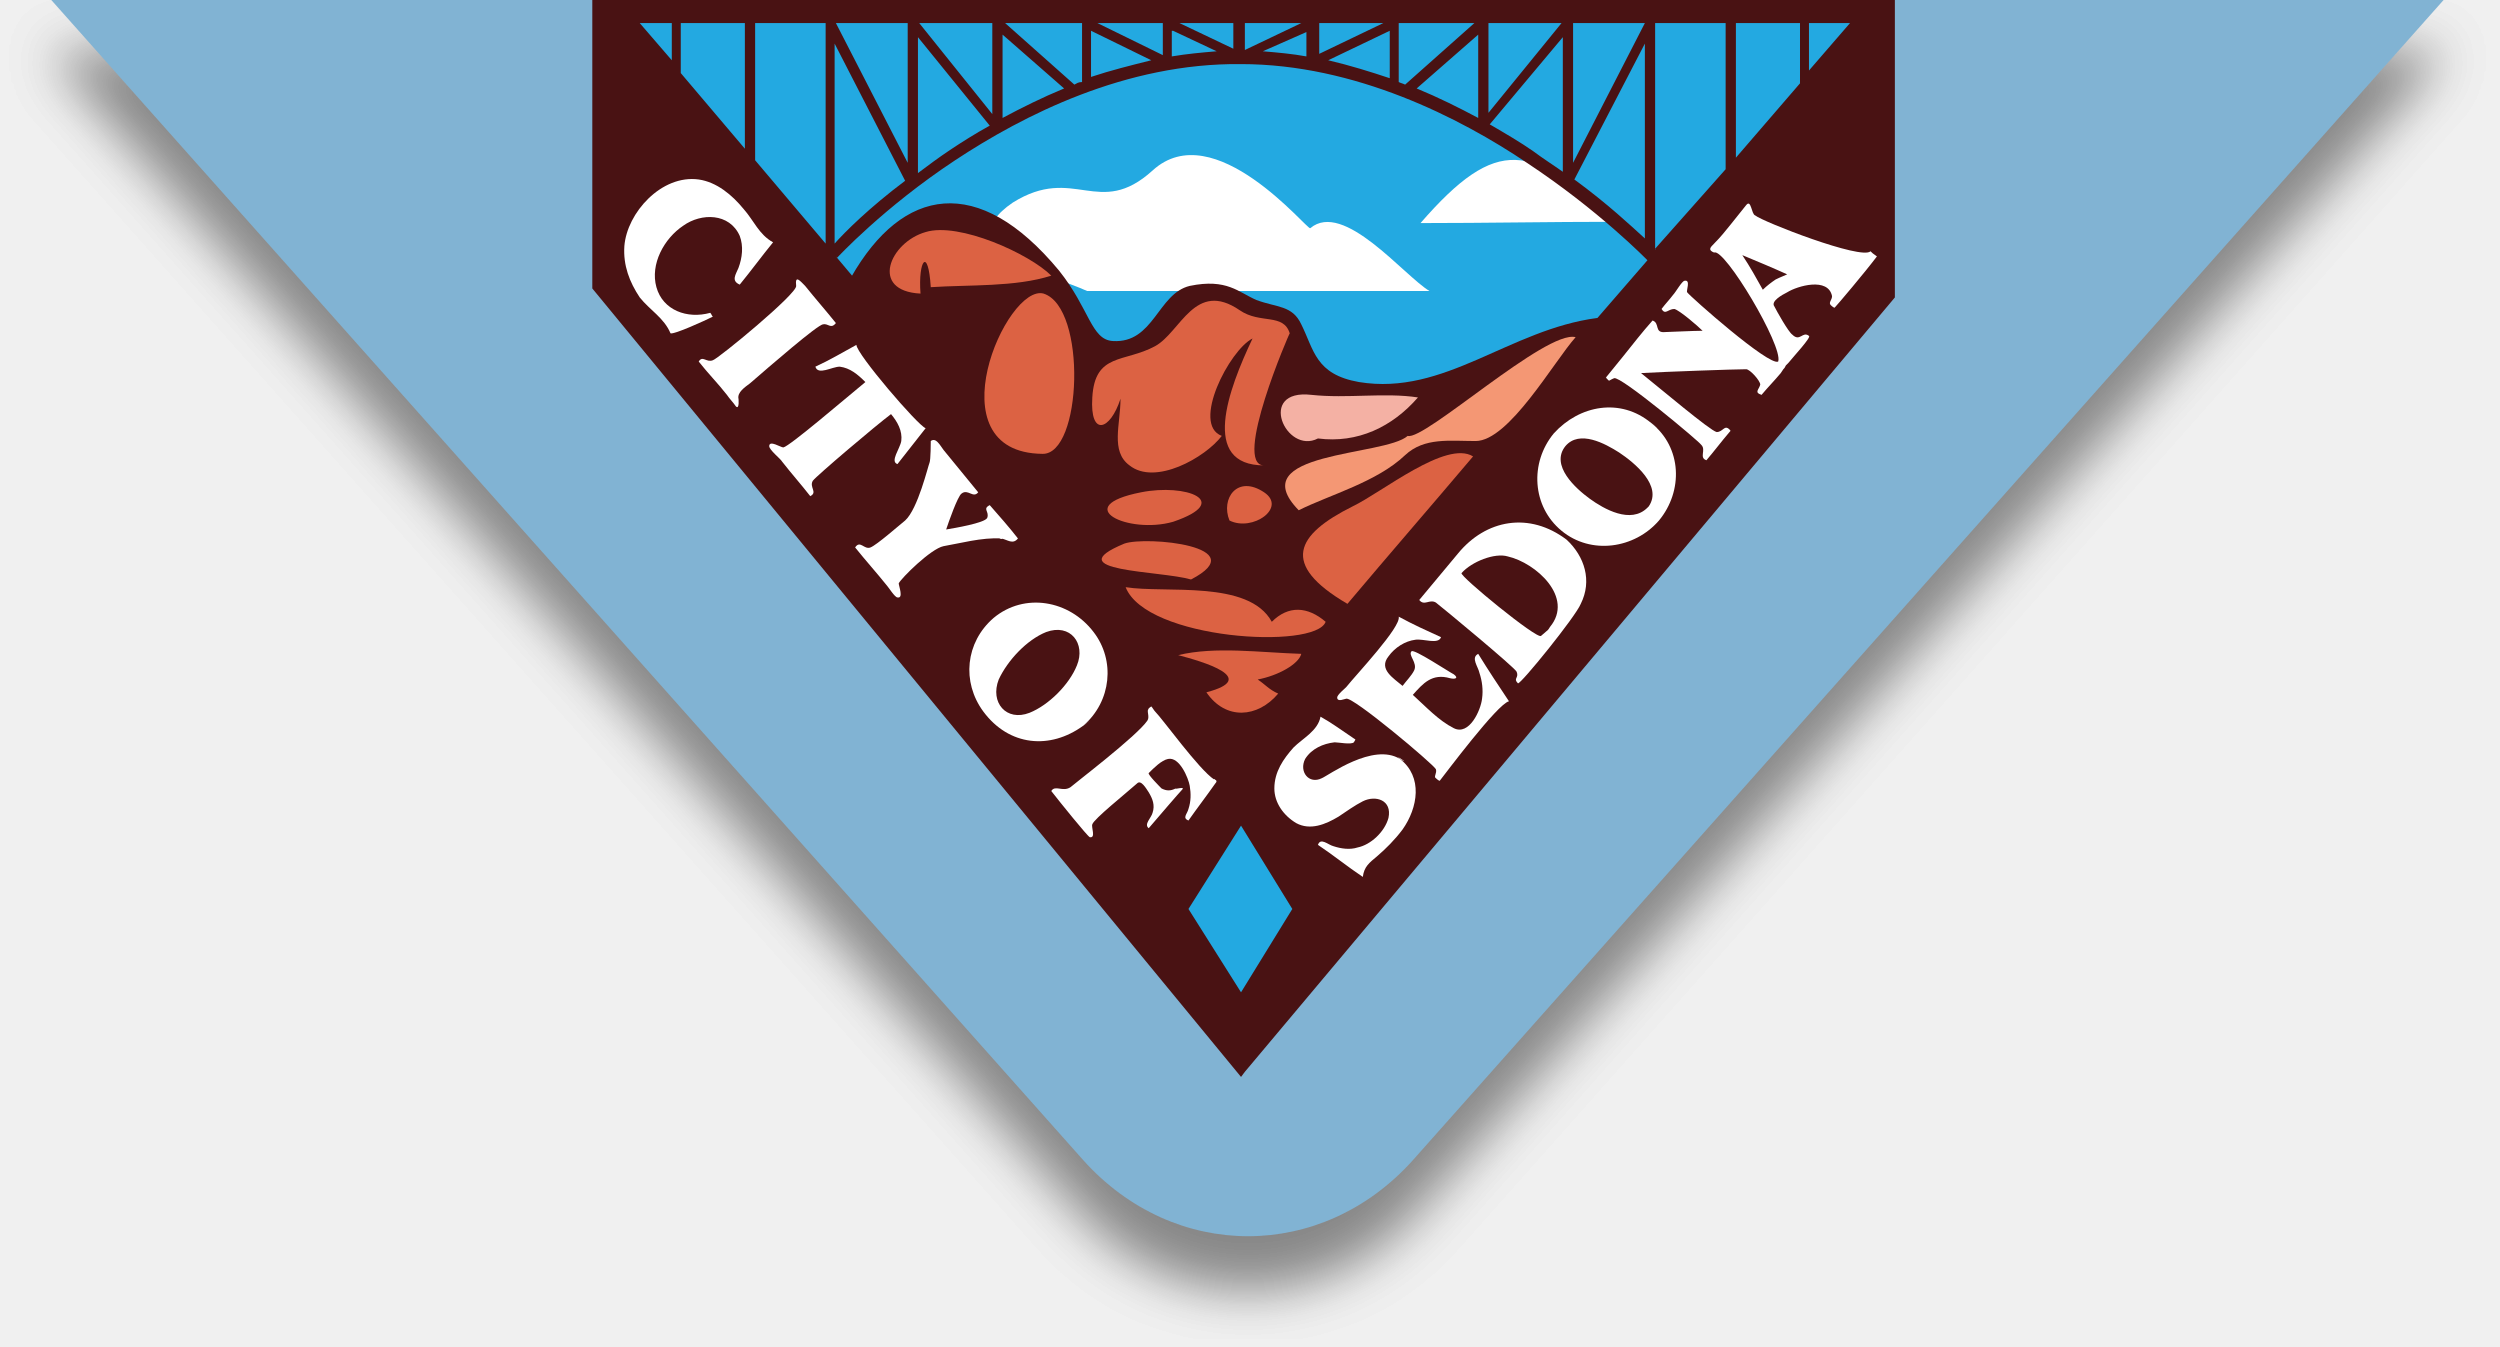
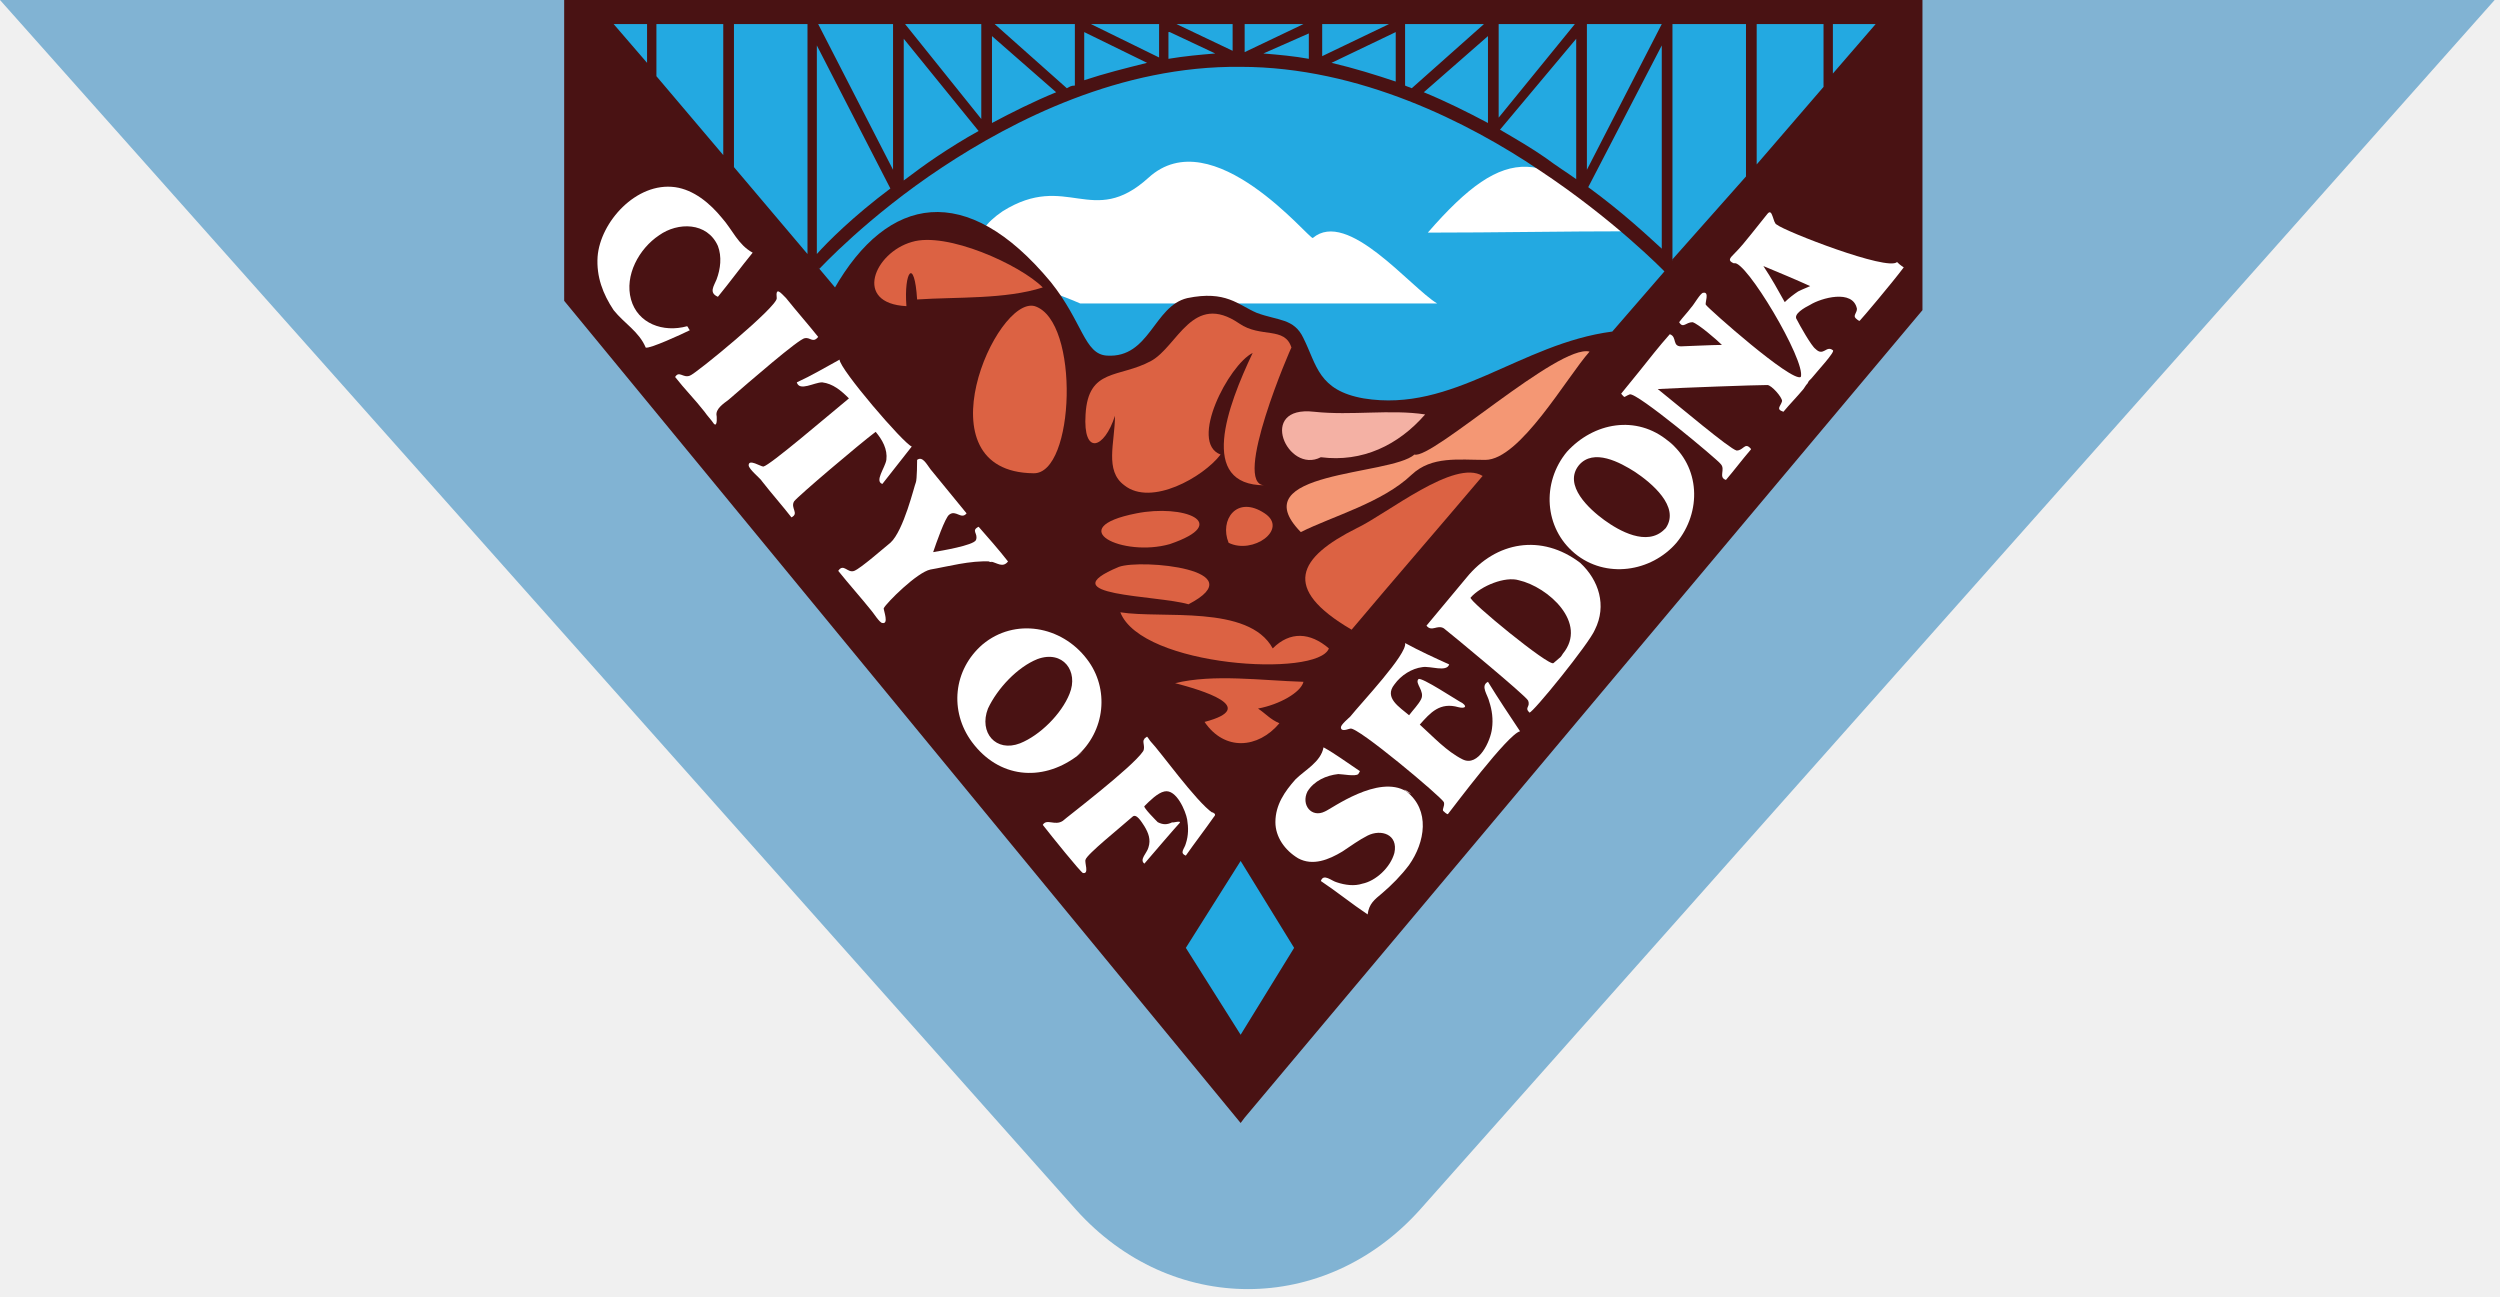
- <svg xmlns="http://www.w3.org/2000/svg" width="195" height="105" viewBox="0 0 195 105" fill="none">
-   <g filter="url(#filter0_dd)">
-     <path d="M190.6 0H4L84.5 90.5C91.6 98.4 103.1 98.4 110.2 90.5L190.6 0Z" fill="#81B3D3" />
-     <path d="M47.2 0.7L96.8 59.1L146.1 1.1L47.2 0.7Z" fill="#23A9E1" />
-     <path d="M126 17.3C120.9 17.3 115.9 17.4 110.8 17.4C116.8 10.5 119.5 11.2 126 17.3Z" fill="white" />
-     <path d="M84.8 22.7C93.7 22.7 102.6 22.7 111.5 22.7C109.5 21.5 104.8 15.6 102.2 17.8C102 18 94.7 8.9 89.9 13.3C85.7 17.1 83.8 12.8 79 15.8C73.7 19.4 82.2 21.5 84.8 22.7Z" fill="white" />
-     <path d="M97.1 0H46.2V22.5L96.8 84L97.1 83.6L147.8 23.2V0H97.1ZM58.9 1.8H64.4V19L58.9 12.5V1.8ZM58.1 11.6L53.1 5.7V1.8H58.1V11.6ZM77.4 8.9L71.7 1.8H77.4V8.9ZM70.8 12.7L65.2 1.8H70.8V12.7ZM65.1 3.4L70.6 14.1C67.8 16.2 65.9 18.1 65.1 19V3.4ZM71.6 2.9L77.2 9.8C76.1 10.4 75 11.1 74.1 11.7C73.2 12.3 72.4 12.9 71.6 13.5V2.9ZM78.2 2.7L83 6.9C81.3 7.6 79.7 8.4 78.2 9.2V2.7ZM83.8 6.6L78.4 1.8H84.4V6.4C84.1 6.4 84 6.5 83.8 6.6ZM102.9 1.8H107.9L102.9 4.2V1.8ZM97.1 1.8H101.5L97.1 3.9V1.8ZM96.2 3.8L92 1.8H96.2V3.8ZM90.7 4.3L85.6 1.8H90.7V4.3ZM85.1 2.4L89.8 4.7C88.2 5.1 86.6 5.5 85.1 6V2.4ZM91.5 2.4L94.9 4C93.7 4.1 92.6 4.2 91.4 4.4V2.4H91.5ZM101.9 2.5V4.4C100.8 4.2 99.7 4.1 98.5 4L101.9 2.5ZM108.4 2.4V6.1C106.9 5.6 105.3 5.1 103.6 4.7L108.4 2.4ZM109.1 1.8H115L109.6 6.6C109.4 6.5 109.3 6.5 109.1 6.4V1.8ZM122.7 1.8H128.3L122.7 12.7V1.8ZM116.1 1.8H121.8L116.1 8.8V1.8ZM115.3 2.7V9.2C113.8 8.4 112.2 7.6 110.5 6.9L115.3 2.7ZM121.9 2.9V13.4C121.2 12.9 120.4 12.4 119.6 11.8C118.6 11.1 117.4 10.4 116.2 9.7L121.9 2.9ZM128.3 3.4V18.6C127.2 17.6 125.4 15.9 122.8 14L128.3 3.4ZM129.1 19.4V1.8H134.6V13.2L129.1 19.4C129.2 19.5 129.1 19.5 129.1 19.4ZM135.4 1.8H140.4V6.5L135.4 12.3V1.8ZM52.4 1.8V4.7L49.9 1.8H52.4ZM65.2 20L65.3 20.1C65.3 20.1 68.9 16.2 74.5 12.5C79.8 9 87.8 4.9 96.8 5C105.7 5 113.9 9.2 119.1 12.7C124.7 16.4 128.4 20.2 128.5 20.3L124.6 24.8C117.7 25.7 112.7 30.9 106 29.8C102.6 29.2 102.5 27.3 101.5 25.3C100.8 23.8 99.6 24 98 23.4C96.6 22.8 95.7 21.7 92.8 22.3C90.3 22.9 90 26.8 86.8 26.6C85.1 26.5 85 24.1 82.6 21.1C76.3 13.5 70.4 14.6 66.4 21.6L96.7 57.5L65.2 20ZM141.1 5.5V1.8H144.3L141.1 5.5Z" fill="#491213" />
-     <path d="M92.7 70.9L96.8 64.4L100.8 70.9L96.8 77.4L92.7 70.9Z" fill="#23A9E1" />
-     <path d="M69.5 32.3C70 32.9 70.4 33.6 70.3 34.4C70.2 35 69.4 36 70 36.2C70.7 35.3 71.5 34.3 72.2 33.4C71.6 33.2 66.8 27.6 66.8 26.9C65.7 27.5 64.7 28.1 63.6 28.6C63.8 29.3 64.9 28.6 65.5 28.6C66.3 28.7 66.9 29.2 67.5 29.8C65.8 31.2 61.6 34.8 61.1 34.9C60.9 34.9 60 34.3 60 34.8C60 35.1 60.9 35.8 61 36C61.7 36.9 62.5 37.8 63.2 38.7C63.8 38.4 63.1 38 63.4 37.5C63.7 37.1 68.3 33.2 69.5 32.3Z" fill="white" />
-     <path d="M64.2 25.3C64.6 25.2 64.8 25.7 65.2 25.2C64.4 24.2 63.6 23.3 62.8 22.3C62.4 21.9 62 21.4 62.1 22.3C62.2 22.9 56 28 55.6 28.1C55.1 28.3 54.8 27.7 54.5 28.2C55.2 29.1 56 29.9 56.7 30.8C56.9 31.1 57.2 31.4 57.4 31.7C57.7 32 57.6 31 57.6 31.1C57.5 30.6 58.1 30.2 58.5 29.9C60 28.6 63.8 25.3 64.2 25.3Z" fill="white" />
-     <path d="M55.4 24.4C53.6 24.9 51.7 24.2 51.2 22.4C50.7 20.6 51.8 18.6 53.3 17.6C54.7 16.6 56.9 16.6 57.7 18.4C58 19.2 57.9 20.1 57.6 20.9C57.4 21.4 57 21.9 57.7 22.2C58.6 21.1 59.4 20 60.3 18.9C59.2 18.3 58.8 17.2 58 16.3C57.1 15.2 55.9 14.2 54.5 14C51.6 13.6 48.9 16.6 48.7 19.2C48.6 20.7 49.1 22 49.9 23.2C50.7 24.2 51.8 24.8 52.3 26C52.6 26.1 55 25 55.6 24.7C55.5 24.6 55.5 24.5 55.4 24.4C54.7 24.6 55.4 24.4 55.4 24.4Z" fill="white" />
-     <path d="M94.7 60.8C93.5 60 90.7 56.1 90.1 55.5C90 55.4 89.9 55.2 89.8 55.1C89.8 55.1 89.5 55.3 89.6 55.3C89.4 55.4 89.7 55.9 89.5 56.2C88.7 57.4 83.7 61.2 83.5 61.4C82.9 61.8 82.3 61.2 82 61.7C82.7 62.6 84.8 65.2 85 65.3C85.5 65.4 85.1 64.5 85.2 64.3C85.3 63.9 87.8 61.9 88.7 61.1C89 60.8 89.4 61.5 89.6 61.8C89.9 62.3 90.1 62.8 89.9 63.4C89.8 63.8 89.2 64.3 89.6 64.6C90.2 63.9 92 61.8 92.2 61.6C92.5 61.3 91.6 61.6 91.7 61.5C91.3 61.7 91 61.7 90.6 61.5C90.5 61.4 89.5 60.4 89.6 60.3C90 59.9 90.6 59.3 91.1 59.2C92 59 92.7 60.7 92.8 61.3C92.9 61.9 92.9 62.5 92.7 63.1C92.6 63.5 92.2 63.8 92.7 64C93.4 63 94.1 62.1 94.8 61.1C95 60.9 94.8 60.8 94.7 60.8C94.6 60.7 94.9 60.8 94.7 60.8Z" fill="white" />
-     <path d="M84.5 56.6C86.7 54.7 87 51.5 85.3 49.3C83.4 46.8 79.9 46.2 77.5 48.2C75.3 50.1 75 53.2 76.7 55.5C78.7 58.2 81.9 58.5 84.5 56.6C85.7 55.7 84.4 56.7 84.5 56.6ZM84 51.9C83.4 53.4 81.8 55 80.3 55.6C78.5 56.3 77.2 54.8 77.9 53C78.6 51.5 80.1 49.9 81.6 49.3C83.5 48.6 84.7 50.2 84 51.9C83.6 52.8 84.1 51.7 84 51.9Z" fill="white" />
-     <path d="M78.1 42C78.6 42.1 79 42.5 79.4 42C78.7 41.1 77.9 40.2 77.2 39.4C76.6 39.7 77.2 39.9 77 40.4C76.8 40.8 74.4 41.2 73.8 41.3C74 40.7 74.7 38.7 75 38.5C75.5 38.1 75.9 38.9 76.3 38.4C75.4 37.3 74.5 36.2 73.6 35.1C73.3 34.7 73 34.1 72.6 34.4C72.6 34.4 72.6 35.9 72.5 36.1C72.4 36.3 71.6 39.7 70.6 40.6C70.1 41 68.4 42.5 67.9 42.7C67.4 42.9 67.1 42.1 66.7 42.7C67.5 43.7 68.4 44.7 69.2 45.7C69.3 45.8 69.8 46.6 70 46.6C70.5 46.7 70.1 45.7 70.1 45.5C70.3 45.1 72.6 42.8 73.6 42.6C74.8 42.4 76.6 41.9 78.1 42C78.4 42.1 77.7 42 78.1 42Z" fill="white" />
-     <path d="M71.8 22.9C67.8 22.7 69.4 18.9 72.2 18.1C74.8 17.3 80.3 19.8 82 21.5C79.2 22.4 75.6 22.2 72.6 22.4C72.4 19.2 71.6 20.3 71.8 22.9Z" fill="#DC6243" />
-     <path d="M81.3 35.4C72.7 35.3 78.5 22.1 81.4 22.9C84.8 24 84.4 35.5 81.3 35.4Z" fill="#DC6243" />
-     <path d="M87.4 31.1C86.6 33.6 85 34.1 85.2 31C85.4 27.5 87.7 28.3 90.1 27C92.1 25.9 93.2 21.8 96.7 24.2C98.3 25.3 100.1 24.4 100.6 26C100.6 25.9 96.1 36.3 98.6 36.3C93.6 36.3 95.8 30.4 97.7 26.4C95.9 27.3 92.9 33.1 95.3 34C94 35.7 90.1 37.9 88.1 36.3C86.6 35.2 87.4 33.1 87.4 31.1Z" fill="#DC6243" />
-     <path d="M91.5 40.7C88 41.7 83.4 39.5 89 38.4C92.5 37.7 96.2 39.1 91.5 40.7C91.6 40.7 91.4 40.7 91.5 40.7Z" fill="#DC6243" />
-     <path d="M95.9 40.6C95.2 38.9 96.5 37 98.6 38.4C100.4 39.6 97.7 41.5 95.9 40.6Z" fill="#DC6243" />
-     <path d="M92.9 45.2C90.5 44.5 82.4 44.6 87.7 42.4C89.4 41.8 97.9 42.6 92.9 45.2Z" fill="#DC6243" />
-     <path d="M103.4 48.5C102 47.3 100.5 47.2 99.2 48.5C97.4 45.2 90.9 46.3 87.8 45.8C89.4 49.9 102.6 50.7 103.4 48.5Z" fill="#DC6243" />
-     <path d="M101.5 51C98.3 50.9 94.8 50.4 91.9 51.1C93.8 51.6 98.3 52.9 94.1 54C95.6 56.2 98.1 56 99.7 54.1C99 53.8 98.7 53.4 98.1 53C99.7 52.7 101.3 51.8 101.5 51Z" fill="#DC6243" />
-     <path d="M105.1 47.1C99.8 44 101.1 41.7 105.5 39.5C107.8 38.4 112.8 34.3 114.9 35.6C111.6 39.5 108.3 43.3 105.1 47.1Z" fill="#DC6243" />
-     <path d="M101.3 39.8C96.8 35.2 108 35.6 109.8 34C111.1 34.4 120.6 25.7 122.9 26.3C121.2 28.2 117.7 34.4 115.1 34.4C113.1 34.4 111.1 34.1 109.6 35.5C107.4 37.6 103.7 38.6 101.3 39.8Z" fill="#F49774" />
-     <path d="M102.8 34.2C100.3 35.5 98 30.3 102.3 30.8C105.1 31.1 108 30.6 110.6 31C108.6 33.3 105.9 34.6 102.8 34.2Z" fill="#F4B1A4" />
-     <path d="M115.4 52.5C115.6 53.1 115.7 53.8 115.6 54.5C115.5 55.4 114.6 57.4 113.4 56.8C112.2 56.2 111.2 55.1 110.2 54.2C111 53.3 111.7 52.5 113.1 52.9C113.5 53 113.8 52.9 113.4 52.6C113 52.4 110.3 50.6 110.1 50.8C109.8 51.1 110.6 51.7 110.3 52.3C110.1 52.7 109.7 53.1 109.4 53.5C108.7 52.9 107.5 52.2 108.3 51.2C108.8 50.5 109.6 50 110.4 49.9C111 49.8 112.2 50.3 112.4 49.7C111.3 49.2 110.2 48.7 109.1 48.1C109.3 48.9 105.8 52.6 105 53.6C104.9 53.7 104.3 54.2 104.3 54.4C104.3 54.8 104.9 54.5 105 54.5C105.5 54.3 111.8 59.6 112 60C112.1 60.3 111.8 60.6 112 60.7C112 60.7 112.2 60.9 112.3 60.9C112.7 60.4 116.8 54.9 117.7 54.7C116.9 53.5 116.1 52.3 115.3 51C114.7 51.3 115.3 52 115.4 52.5Z" fill="white" />
-     <path d="M109.2 59.2C107.1 57.9 103.6 60.5 103.1 60.7C102.1 61.2 101.3 60.2 101.8 59.2C102.3 58.4 103.2 58 104.1 57.9C104.4 57.9 105.4 58.1 105.6 57.9C105.7 57.7 105.8 57.7 105.6 57.6C104.7 57 103.9 56.4 103 55.9C102.8 57 101.6 57.6 100.9 58.3C100.1 59.2 99.4 60.2 99.4 61.5C99.4 62.6 100.1 63.6 101.1 64.2C102.2 64.8 103.4 64.3 104.4 63.7C105 63.3 105.7 62.8 106.3 62.5C107.3 62 108.6 62.4 108.3 63.8C108 64.9 106.9 65.9 105.9 66.1C105.3 66.3 104.6 66.2 104 66C103.6 65.9 103 65.3 102.8 65.9C104 66.7 105.1 67.6 106.3 68.4C106.4 67.6 106.8 67.3 107.4 66.8C108.1 66.2 108.8 65.5 109.4 64.7C110.6 63 111 60.6 109.2 59.2Z" fill="white" />
-     <path d="M109.2 59.2C110.2 59.8 108.6 58.7 109.2 59.2V59.2Z" fill="white" />
-     <path d="M145.9 19.6C145.2 20.3 137.5 17.3 136.9 16.8C136.6 16.7 136.6 15.5 136.2 16C135.8 16.5 135.4 17 135 17.5C134.6 18 134.2 18.5 133.7 19C133.4 19.3 133.2 19.5 133.7 19.7C134.5 19.3 139.1 27 138.7 28.2C138 28.6 131.8 23.1 131.6 22.8C131.5 22.7 131.9 21.8 131.4 21.9C131.2 21.9 130.7 22.8 130.5 23C130.2 23.4 129.9 23.7 129.6 24.1C129.9 24.6 130.1 24.1 130.6 24.1C131 24.2 132.4 25.4 132.8 25.8C132.1 25.8 130.1 25.9 129.9 25.9C129 26 129.5 25.2 128.9 25C128.1 25.9 127.4 26.8 126.6 27.8C126.2 28.3 125.7 28.9 125.3 29.4C125.2 29.5 125.3 29.4 125.3 29.5C125.6 29.8 125.4 29.7 125.9 29.5C126.4 29.3 132.5 34.4 132.7 34.7C133.1 35.1 132.5 35.7 133.1 35.9C133.7 35.2 134.3 34.4 134.9 33.7C135 33.6 135 33.6 134.9 33.5C134.5 33.1 134.4 33.7 133.9 33.7C133.4 33.6 129.5 30.3 128 29.1C129.8 29 135.3 28.8 136.2 28.8C136.5 28.8 137.3 29.7 137.3 30C137.2 30.4 136.8 30.6 137.4 30.8C137.9 30.2 138.4 29.7 138.9 29.1L139.1 28.8C139.2 28.7 139.2 28.7 139.3 28.5L139.5 28.3C139.9 27.8 141.3 26.3 141.1 26.2C140.6 25.8 140.4 26.7 139.8 26.1C139.5 25.9 138.6 24.3 138.4 23.9C138.1 23.5 139 23 139.4 22.8C140.2 22.3 142.6 21.6 142.9 23.1C142.9 23.4 142.6 23.6 142.8 23.8C142.8 23.8 143 24 143.1 24C143.3 23.8 145.5 21.2 146.4 20C146.1 19.8 146 19.7 145.9 19.6ZM138.5 21.8C138.6 21.8 138.7 21.7 138.5 21.8C138.2 22 137.8 22.3 137.5 22.6C137 21.7 136.5 20.8 135.9 19.9C137.1 20.4 138.3 20.9 139.4 21.4C139.2 21.5 138.9 21.6 138.5 21.8Z" fill="white" />
-     <path d="M128.8 33C126.4 31 123.2 31.6 121.2 33.8C119.3 36.1 119.5 39.5 121.8 41.4C124.1 43.3 127.5 42.8 129.4 40.6C131.3 38.3 131.2 34.9 128.8 33ZM128.5 39.6C128.5 39.6 128.5 39.7 128.5 39.6C127.2 40.9 125.1 39.7 124 38.9C122.9 38.1 120.9 36.3 122.1 34.8C123.2 33.5 125.2 34.6 126.3 35.3C127.5 36.1 129.7 37.9 128.6 39.5C128.7 39.4 128.7 39.4 128.5 39.6Z" fill="white" />
-     <path d="M128.8 33C130 34 128.5 32.8 128.8 33V33Z" fill="white" />
-     <path d="M128.5 39.7C128.5 39.6 128.5 39.6 128.5 39.7C128.6 39.6 128.6 39.6 128.6 39.6C128.5 39.6 128.5 39.7 128.5 39.7Z" fill="white" />
-     <path d="M122.2 42.1C122.3 42.2 122.5 42.4 122.2 42.1C119.3 39.9 115.9 40.5 113.7 43.2C112.7 44.4 111.7 45.6 110.7 46.8C111.1 47.3 111.5 46.7 112 47C112.4 47.3 118.2 52.1 118.3 52.4C118.5 52.9 118 52.9 118.4 53.3C118.6 53.4 122.9 48.1 123.3 47.1C124.2 45.3 123.6 43.4 122.2 42.1ZM120.9 48.9C120.7 49.2 120.9 49 120.2 49.6C119.9 49.9 113.8 44.9 114 44.7C114.8 43.8 116.6 43.1 117.6 43.4C119.8 43.9 122.8 46.6 120.9 48.9Z" fill="white" />
-   </g>
-   <defs>
-     <filter id="filter0_dd" x="0" y="0" width="194.6" height="104.425" filterUnits="userSpaceOnUse" color-interpolation-filters="sRGB">
-       <feFlood flood-opacity="0" result="BackgroundImageFix" />
-       <feColorMatrix in="SourceAlpha" type="matrix" values="0 0 0 0 0 0 0 0 0 0 0 0 0 0 0 0 0 0 127 0" />
-       <feOffset dy="4" />
-       <feGaussianBlur stdDeviation="2" />
-       <feColorMatrix type="matrix" values="0 0 0 0 0 0 0 0 0 0 0 0 0 0 0 0 0 0 0.25 0" />
-       <feBlend mode="normal" in2="BackgroundImageFix" result="effect1_dropShadow" />
-       <feColorMatrix in="SourceAlpha" type="matrix" values="0 0 0 0 0 0 0 0 0 0 0 0 0 0 0 0 0 0 127 0" />
-       <feOffset dy="4" />
-       <feGaussianBlur stdDeviation="2" />
-       <feColorMatrix type="matrix" values="0 0 0 0 0 0 0 0 0 0 0 0 0 0 0 0 0 0 0.25 0" />
-       <feBlend mode="normal" in2="effect1_dropShadow" result="effect2_dropShadow" />
-       <feBlend mode="normal" in="SourceGraphic" in2="effect2_dropShadow" result="shape" />
-     </filter>
-   </defs>
+ <svg xmlns="http://www.w3.org/2000/svg" width="187" height="97" viewBox="0 0 187 97" fill="none">
+   <path d="M186.6 0H0L80.5 90.5C87.6 98.4 99.1 98.4 106.2 90.5L186.6 0Z" fill="#81B3D3" />
+   <path d="M43.2 0.7L92.8 59.1L142.1 1.1L43.2 0.7Z" fill="#23A9E1" />
+   <path d="M122 17.3C116.9 17.3 111.9 17.4 106.8 17.4C112.8 10.5 115.5 11.2 122 17.3Z" fill="white" />
+   <path d="M80.8 22.7C89.7 22.7 98.6 22.7 107.5 22.7C105.5 21.5 100.8 15.6 98.2 17.8C98 18 90.7 8.9 85.9 13.3C81.7 17.1 79.8 12.8 75 15.8C69.7 19.4 78.2 21.5 80.8 22.7Z" fill="white" />
+   <path d="M93.1 0H42.2V22.5L92.8 84L93.1 83.6L143.8 23.2V0H93.1ZM54.9 1.8H60.4V19L54.9 12.5V1.8ZM54.1 11.6L49.1 5.7V1.8H54.1V11.6ZM73.4 8.9L67.7 1.8H73.4V8.9ZM66.8 12.7L61.2 1.8H66.8V12.7ZM61.1 3.4L66.6 14.1C63.8 16.2 61.9 18.1 61.1 19V3.4ZM67.6 2.9L73.2 9.8C72.1 10.4 71 11.1 70.1 11.7C69.2 12.3 68.4 12.9 67.6 13.5V2.9ZM74.2 2.7L79 6.9C77.3 7.6 75.7 8.4 74.2 9.2V2.7ZM79.8 6.6L74.4 1.8H80.4V6.4C80.1 6.4 80 6.5 79.8 6.6ZM98.9 1.8H103.9L98.9 4.2V1.8ZM93.1 1.8H97.5L93.1 3.9V1.8ZM92.2 3.8L88 1.8H92.2V3.8ZM86.7 4.3L81.6 1.8H86.7V4.3ZM81.1 2.4L85.8 4.7C84.2 5.1 82.6 5.5 81.1 6V2.4ZM87.5 2.4L90.9 4C89.7 4.1 88.6 4.2 87.4 4.4V2.4H87.5ZM97.9 2.5V4.4C96.8 4.2 95.7 4.1 94.5 4L97.9 2.5ZM104.4 2.4V6.1C102.9 5.6 101.3 5.1 99.6 4.7L104.4 2.4ZM105.1 1.8H111L105.6 6.6C105.4 6.5 105.3 6.5 105.1 6.4V1.8ZM118.7 1.8H124.3L118.7 12.7V1.8ZM112.1 1.8H117.8L112.1 8.8V1.8ZM111.3 2.7V9.2C109.8 8.4 108.2 7.6 106.5 6.9L111.3 2.7ZM117.9 2.9V13.4C117.2 12.9 116.4 12.4 115.6 11.8C114.6 11.1 113.4 10.4 112.2 9.7L117.9 2.9ZM124.3 3.4V18.6C123.2 17.6 121.4 15.9 118.8 14L124.3 3.4ZM125.1 19.4V1.8H130.6V13.2L125.1 19.4C125.2 19.5 125.1 19.5 125.1 19.4ZM131.4 1.8H136.4V6.5L131.4 12.3V1.8ZM48.4 1.8V4.7L45.9 1.8H48.4ZM61.2 20L61.3 20.1C61.3 20.1 64.9 16.2 70.5 12.5C75.8 9 83.8 4.9 92.8 5C101.7 5 109.9 9.2 115.1 12.7C120.7 16.4 124.4 20.2 124.5 20.3L120.6 24.8C113.7 25.7 108.7 30.9 102 29.8C98.6 29.2 98.5 27.3 97.5 25.3C96.8 23.8 95.6 24 94 23.4C92.6 22.8 91.7 21.7 88.8 22.3C86.3 22.9 86 26.8 82.8 26.6C81.1 26.5 81 24.1 78.6 21.1C72.3 13.5 66.4 14.6 62.4 21.6L92.7 57.5L61.2 20ZM137.1 5.5V1.8H140.3L137.1 5.5Z" fill="#491213" />
+   <path d="M88.7 70.9L92.8 64.4L96.8 70.9L92.8 77.4L88.7 70.9Z" fill="#23A9E1" />
+   <path d="M65.5 32.3C66 32.9 66.4 33.6 66.3 34.4C66.2 35 65.4 36 66 36.2C66.7 35.3 67.5 34.3 68.2 33.4C67.6 33.2 62.8 27.6 62.8 26.9C61.7 27.5 60.7 28.1 59.6 28.6C59.8 29.3 60.9 28.6 61.5 28.6C62.3 28.7 62.9 29.2 63.5 29.8C61.8 31.2 57.6 34.8 57.1 34.9C56.9 34.9 56 34.3 56 34.8C56 35.1 56.9 35.8 57 36C57.7 36.9 58.5 37.8 59.2 38.7C59.8 38.4 59.1 38 59.4 37.5C59.7 37.1 64.3 33.2 65.5 32.3Z" fill="white" />
+   <path d="M60.2 25.3C60.6 25.2 60.8 25.7 61.2 25.2C60.4 24.2 59.6 23.3 58.8 22.3C58.4 21.9 58 21.4 58.1 22.3C58.2 22.9 52 28 51.6 28.1C51.1 28.3 50.8 27.7 50.5 28.2C51.2 29.1 52 29.9 52.7 30.8C52.9 31.1 53.2 31.4 53.4 31.7C53.7 32 53.6 31 53.6 31.1C53.5 30.6 54.1 30.2 54.5 29.9C56 28.6 59.8 25.3 60.2 25.3Z" fill="white" />
+   <path d="M51.4 24.4C49.6 24.9 47.7 24.2 47.2 22.4C46.7 20.6 47.8 18.6 49.3 17.6C50.7 16.6 52.9 16.6 53.7 18.4C54 19.2 53.9 20.1 53.6 20.9C53.4 21.4 53 21.9 53.7 22.2C54.6 21.1 55.4 20 56.3 18.9C55.2 18.3 54.8 17.2 54 16.3C53.1 15.2 51.9 14.2 50.5 14C47.6 13.6 44.9 16.6 44.7 19.2C44.6 20.7 45.1 22 45.9 23.2C46.7 24.2 47.8 24.8 48.3 26C48.6 26.1 51 25 51.6 24.7C51.5 24.6 51.5 24.5 51.4 24.4C50.7 24.6 51.4 24.4 51.4 24.4Z" fill="white" />
+   <path d="M90.7 60.8C89.5 60 86.7 56.1 86.1 55.5C86 55.4 85.9 55.2 85.8 55.1C85.8 55.1 85.5 55.3 85.6 55.3C85.4 55.4 85.7 55.9 85.5 56.2C84.7 57.4 79.7 61.2 79.5 61.4C78.9 61.8 78.3 61.2 78 61.7C78.7 62.6 80.8 65.2 81 65.3C81.5 65.4 81.1 64.5 81.2 64.3C81.3 63.9 83.8 61.9 84.7 61.1C85 60.8 85.4 61.5 85.6 61.8C85.9 62.3 86.1 62.8 85.9 63.4C85.8 63.8 85.2 64.3 85.6 64.6C86.2 63.9 88 61.8 88.2 61.6C88.5 61.3 87.6 61.6 87.7 61.5C87.3 61.7 87 61.7 86.6 61.5C86.5 61.4 85.5 60.4 85.6 60.3C86 59.9 86.6 59.3 87.1 59.2C88 59 88.7 60.7 88.8 61.3C88.9 61.9 88.9 62.5 88.7 63.1C88.6 63.5 88.2 63.8 88.7 64C89.4 63 90.1 62.1 90.8 61.1C91 60.9 90.8 60.8 90.7 60.8C90.6 60.7 90.9 60.8 90.7 60.8Z" fill="white" />
+   <path d="M80.5 56.6C82.7 54.7 83 51.5 81.3 49.3C79.4 46.8 75.9 46.2 73.5 48.2C71.3 50.1 71 53.2 72.7 55.5C74.7 58.2 77.9 58.5 80.5 56.6C81.7 55.7 80.4 56.7 80.5 56.6ZM80 51.9C79.4 53.4 77.8 55 76.3 55.6C74.5 56.3 73.2 54.8 73.9 53C74.6 51.5 76.1 49.9 77.6 49.3C79.5 48.6 80.7 50.2 80 51.9C79.6 52.8 80.1 51.7 80 51.9Z" fill="white" />
+   <path d="M74.1 42C74.6 42.1 75 42.5 75.4 42C74.7 41.1 73.9 40.2 73.2 39.4C72.6 39.7 73.2 39.9 73 40.4C72.8 40.8 70.4 41.2 69.8 41.3C70 40.7 70.7 38.7 71 38.5C71.5 38.1 71.9 38.9 72.3 38.4C71.4 37.3 70.5 36.2 69.6 35.1C69.3 34.7 69 34.1 68.6 34.4C68.6 34.4 68.6 35.9 68.5 36.1C68.4 36.3 67.6 39.7 66.6 40.6C66.1 41 64.4 42.5 63.9 42.7C63.4 42.9 63.1 42.1 62.7 42.7C63.5 43.7 64.4 44.7 65.2 45.7C65.3 45.8 65.8 46.6 66 46.6C66.5 46.7 66.1 45.7 66.1 45.5C66.3 45.1 68.6 42.8 69.6 42.6C70.8 42.4 72.6 41.9 74.1 42C74.4 42.1 73.7 42 74.1 42Z" fill="white" />
+   <path d="M67.8 22.9C63.8 22.7 65.4 18.9 68.2 18.1C70.8 17.3 76.3 19.8 78 21.5C75.2 22.4 71.6 22.2 68.6 22.4C68.4 19.2 67.6 20.3 67.8 22.9Z" fill="#DC6243" />
+   <path d="M77.3 35.4C68.7 35.3 74.5 22.1 77.4 22.9C80.8 24 80.4 35.5 77.3 35.4Z" fill="#DC6243" />
+   <path d="M83.4 31.1C82.6 33.6 81 34.1 81.2 31C81.4 27.5 83.7 28.3 86.1 27C88.1 25.9 89.2 21.8 92.7 24.2C94.3 25.3 96.1 24.4 96.6 26C96.6 25.9 92.1 36.3 94.6 36.3C89.6 36.3 91.8 30.4 93.7 26.4C91.9 27.3 88.9 33.1 91.3 34C90 35.7 86.1 37.9 84.1 36.3C82.6 35.2 83.4 33.1 83.4 31.1Z" fill="#DC6243" />
+   <path d="M87.5 40.7C84 41.7 79.4 39.5 85 38.4C88.5 37.7 92.2 39.1 87.5 40.7C87.6 40.7 87.4 40.7 87.5 40.7Z" fill="#DC6243" />
+   <path d="M91.9 40.6C91.2 38.9 92.5 37 94.6 38.4C96.4 39.6 93.7 41.5 91.9 40.6Z" fill="#DC6243" />
+   <path d="M88.9 45.2C86.5 44.5 78.4 44.6 83.7 42.4C85.4 41.8 93.9 42.6 88.9 45.2Z" fill="#DC6243" />
+   <path d="M99.4 48.5C98 47.3 96.5 47.2 95.2 48.5C93.4 45.2 86.9 46.3 83.8 45.8C85.4 49.9 98.6 50.7 99.4 48.5Z" fill="#DC6243" />
+   <path d="M97.5 51C94.3 50.9 90.8 50.4 87.9 51.1C89.8 51.6 94.3 52.9 90.1 54C91.6 56.2 94.1 56 95.7 54.1C95 53.8 94.7 53.4 94.1 53C95.7 52.7 97.3 51.8 97.5 51Z" fill="#DC6243" />
+   <path d="M101.1 47.1C95.8 44 97.1 41.7 101.5 39.5C103.8 38.4 108.8 34.3 110.9 35.6C107.6 39.5 104.3 43.3 101.1 47.1Z" fill="#DC6243" />
+   <path d="M97.3 39.8C92.8 35.2 104 35.6 105.8 34C107.1 34.4 116.6 25.7 118.9 26.3C117.2 28.2 113.7 34.4 111.1 34.4C109.1 34.4 107.1 34.1 105.6 35.5C103.4 37.6 99.7 38.6 97.3 39.8Z" fill="#F49774" />
+   <path d="M98.8 34.2C96.3 35.5 94 30.3 98.3 30.8C101.1 31.1 104 30.6 106.6 31C104.6 33.3 101.9 34.6 98.8 34.2Z" fill="#F4B1A4" />
+   <path d="M111.4 52.5C111.6 53.1 111.7 53.8 111.6 54.5C111.5 55.4 110.6 57.4 109.4 56.8C108.2 56.2 107.2 55.1 106.2 54.2C107 53.3 107.7 52.5 109.1 52.9C109.5 53 109.8 52.9 109.4 52.6C109 52.4 106.3 50.6 106.1 50.8C105.8 51.1 106.6 51.7 106.3 52.3C106.1 52.7 105.7 53.1 105.4 53.5C104.7 52.9 103.5 52.2 104.3 51.2C104.8 50.5 105.6 50 106.4 49.9C107 49.8 108.2 50.3 108.4 49.7C107.3 49.2 106.2 48.7 105.1 48.1C105.3 48.9 101.8 52.6 101 53.6C100.9 53.7 100.3 54.2 100.3 54.4C100.3 54.8 100.9 54.5 101 54.5C101.5 54.3 107.8 59.6 108 60C108.1 60.3 107.8 60.6 108 60.7C108 60.7 108.2 60.9 108.3 60.9C108.7 60.4 112.8 54.9 113.7 54.7C112.9 53.5 112.1 52.3 111.3 51C110.7 51.3 111.3 52 111.4 52.5Z" fill="white" />
+   <path d="M105.2 59.2C103.1 57.9 99.6 60.5 99.1 60.7C98.1 61.2 97.3 60.2 97.8 59.2C98.3 58.4 99.2 58 100.1 57.9C100.4 57.9 101.4 58.1 101.6 57.9C101.7 57.7 101.8 57.7 101.6 57.6C100.7 57 99.9 56.4 99 55.9C98.8 57 97.6 57.6 96.9 58.3C96.1 59.2 95.4 60.2 95.4 61.5C95.4 62.6 96.1 63.6 97.1 64.2C98.2 64.8 99.4 64.3 100.4 63.7C101 63.3 101.7 62.8 102.3 62.5C103.3 62 104.6 62.4 104.3 63.8C104 64.9 102.9 65.9 101.9 66.1C101.3 66.3 100.6 66.2 100 66C99.6 65.9 99 65.3 98.8 65.9C100 66.7 101.1 67.6 102.3 68.4C102.4 67.6 102.8 67.3 103.4 66.8C104.1 66.2 104.8 65.5 105.4 64.7C106.6 63 107 60.6 105.2 59.2Z" fill="white" />
+   <path d="M105.2 59.2C106.2 59.8 104.6 58.7 105.2 59.2V59.2Z" fill="white" />
+   <path d="M141.9 19.6C141.2 20.3 133.5 17.3 132.9 16.8C132.6 16.7 132.6 15.5 132.2 16C131.8 16.5 131.4 17 131 17.5C130.6 18 130.2 18.5 129.7 19C129.4 19.3 129.2 19.5 129.7 19.7C130.5 19.3 135.1 27 134.7 28.2C134 28.6 127.8 23.1 127.6 22.8C127.5 22.7 127.9 21.8 127.4 21.9C127.2 21.9 126.7 22.8 126.5 23C126.2 23.4 125.9 23.7 125.6 24.1C125.9 24.6 126.1 24.1 126.6 24.1C127 24.2 128.4 25.4 128.8 25.8C128.1 25.8 126.1 25.9 125.9 25.9C125 26 125.5 25.2 124.9 25C124.1 25.9 123.4 26.8 122.6 27.8C122.2 28.3 121.7 28.9 121.3 29.4C121.2 29.5 121.3 29.4 121.3 29.5C121.6 29.8 121.4 29.7 121.9 29.5C122.4 29.3 128.5 34.4 128.7 34.7C129.1 35.1 128.5 35.7 129.1 35.9C129.7 35.2 130.3 34.4 130.9 33.7C131 33.6 131 33.6 130.9 33.5C130.5 33.1 130.4 33.7 129.9 33.7C129.4 33.6 125.5 30.3 124 29.1C125.8 29 131.3 28.8 132.2 28.8C132.5 28.8 133.3 29.7 133.3 30C133.2 30.4 132.8 30.6 133.4 30.8C133.9 30.2 134.4 29.7 134.9 29.1L135.1 28.8C135.2 28.7 135.2 28.7 135.3 28.5L135.5 28.3C135.9 27.8 137.3 26.3 137.1 26.2C136.6 25.8 136.4 26.7 135.8 26.1C135.5 25.9 134.6 24.3 134.4 23.9C134.1 23.5 135 23 135.4 22.8C136.2 22.3 138.6 21.6 138.9 23.1C138.9 23.4 138.6 23.6 138.8 23.8C138.8 23.8 139 24 139.1 24C139.3 23.8 141.5 21.2 142.4 20C142.1 19.8 142 19.7 141.9 19.6ZM134.5 21.8C134.6 21.8 134.7 21.7 134.5 21.8C134.2 22 133.8 22.3 133.5 22.6C133 21.7 132.5 20.8 131.9 19.9C133.1 20.4 134.3 20.9 135.4 21.4C135.2 21.5 134.9 21.6 134.5 21.8Z" fill="white" />
+   <path d="M124.8 33C122.4 31 119.2 31.6 117.2 33.8C115.3 36.1 115.5 39.5 117.8 41.4C120.1 43.3 123.5 42.8 125.4 40.6C127.3 38.3 127.2 34.9 124.8 33ZM124.5 39.6C124.5 39.6 124.5 39.7 124.5 39.6C123.2 40.9 121.1 39.7 120 38.9C118.9 38.1 116.9 36.3 118.1 34.8C119.2 33.5 121.2 34.6 122.3 35.3C123.5 36.1 125.7 37.9 124.6 39.5C124.7 39.4 124.7 39.4 124.5 39.6Z" fill="white" />
+   <path d="M124.8 33C126 34 124.5 32.8 124.8 33V33Z" fill="white" />
+   <path d="M124.5 39.7C124.5 39.6 124.5 39.6 124.5 39.7C124.6 39.6 124.6 39.6 124.6 39.6C124.5 39.6 124.5 39.7 124.5 39.7Z" fill="white" />
+   <path d="M118.2 42.1C118.3 42.2 118.5 42.4 118.2 42.1C115.3 39.9 111.9 40.5 109.7 43.2C108.7 44.4 107.7 45.6 106.7 46.8C107.1 47.3 107.5 46.7 108 47C108.4 47.3 114.2 52.1 114.3 52.4C114.5 52.9 114 52.9 114.4 53.3C114.6 53.4 118.9 48.1 119.3 47.1C120.2 45.3 119.6 43.4 118.2 42.1ZM116.9 48.9C116.7 49.2 116.9 49 116.2 49.6C115.9 49.9 109.8 44.9 110 44.7C110.8 43.8 112.6 43.1 113.6 43.4C115.8 43.9 118.8 46.6 116.9 48.9Z" fill="white" />
</svg>
